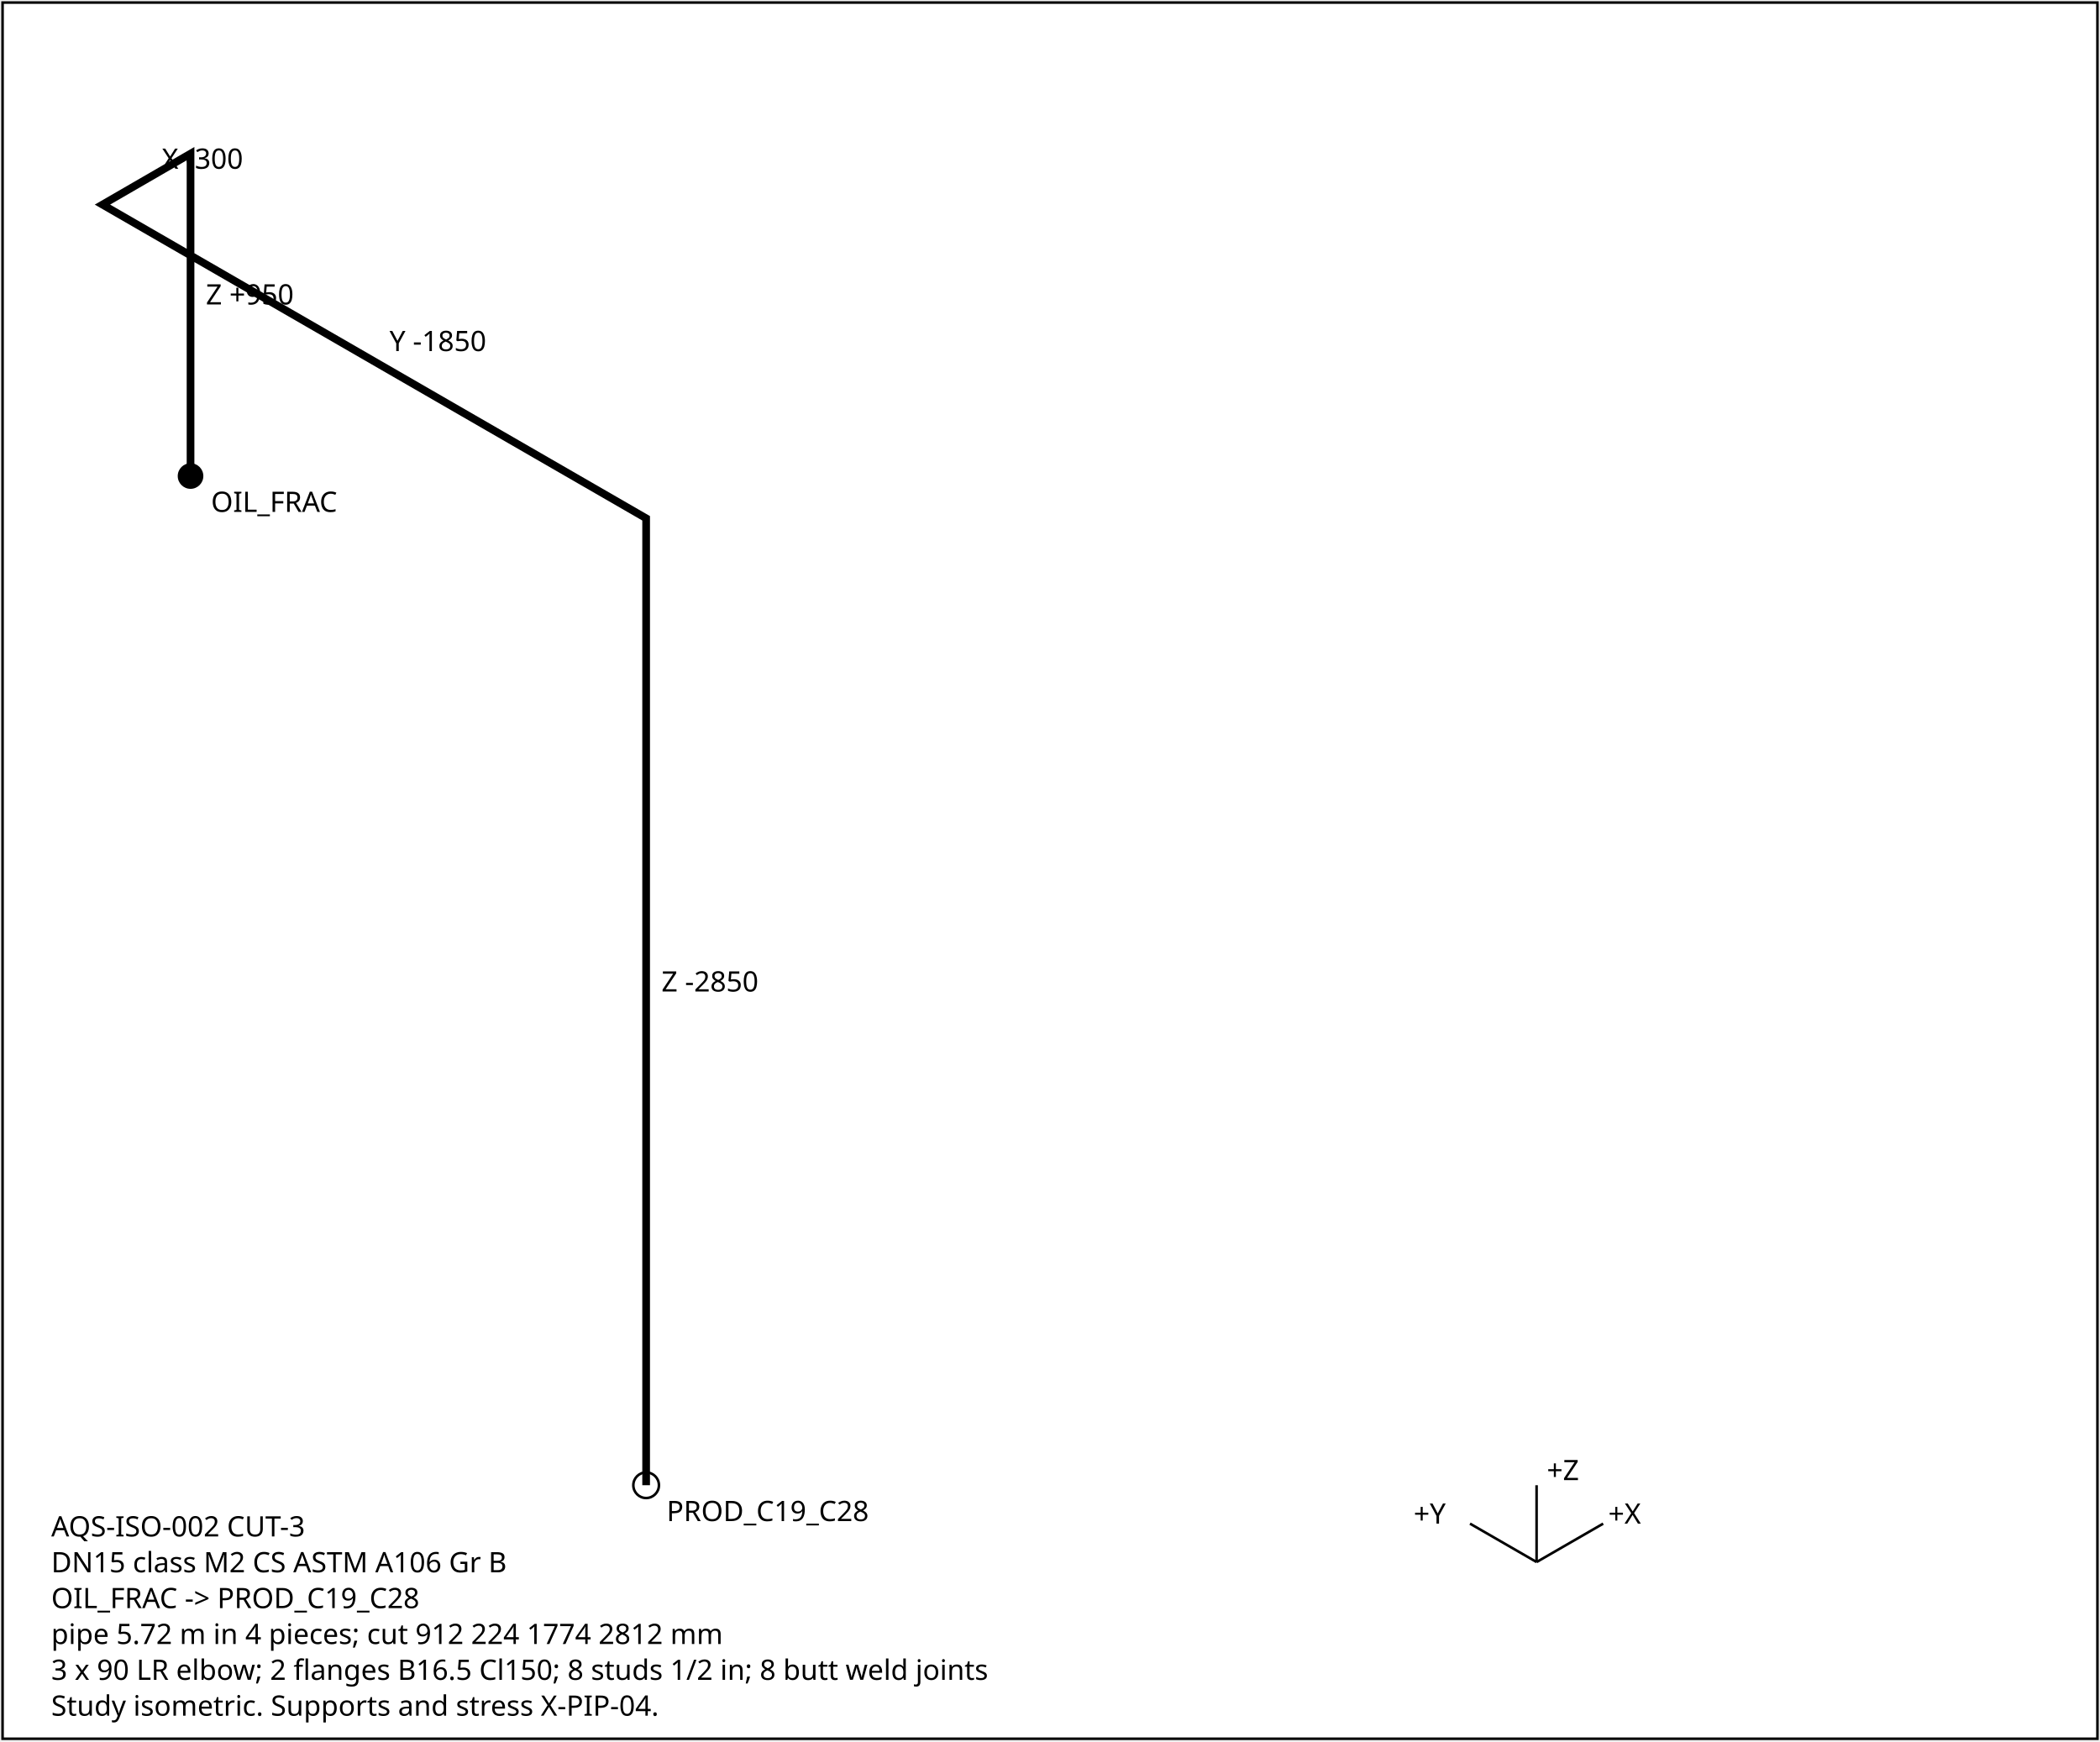
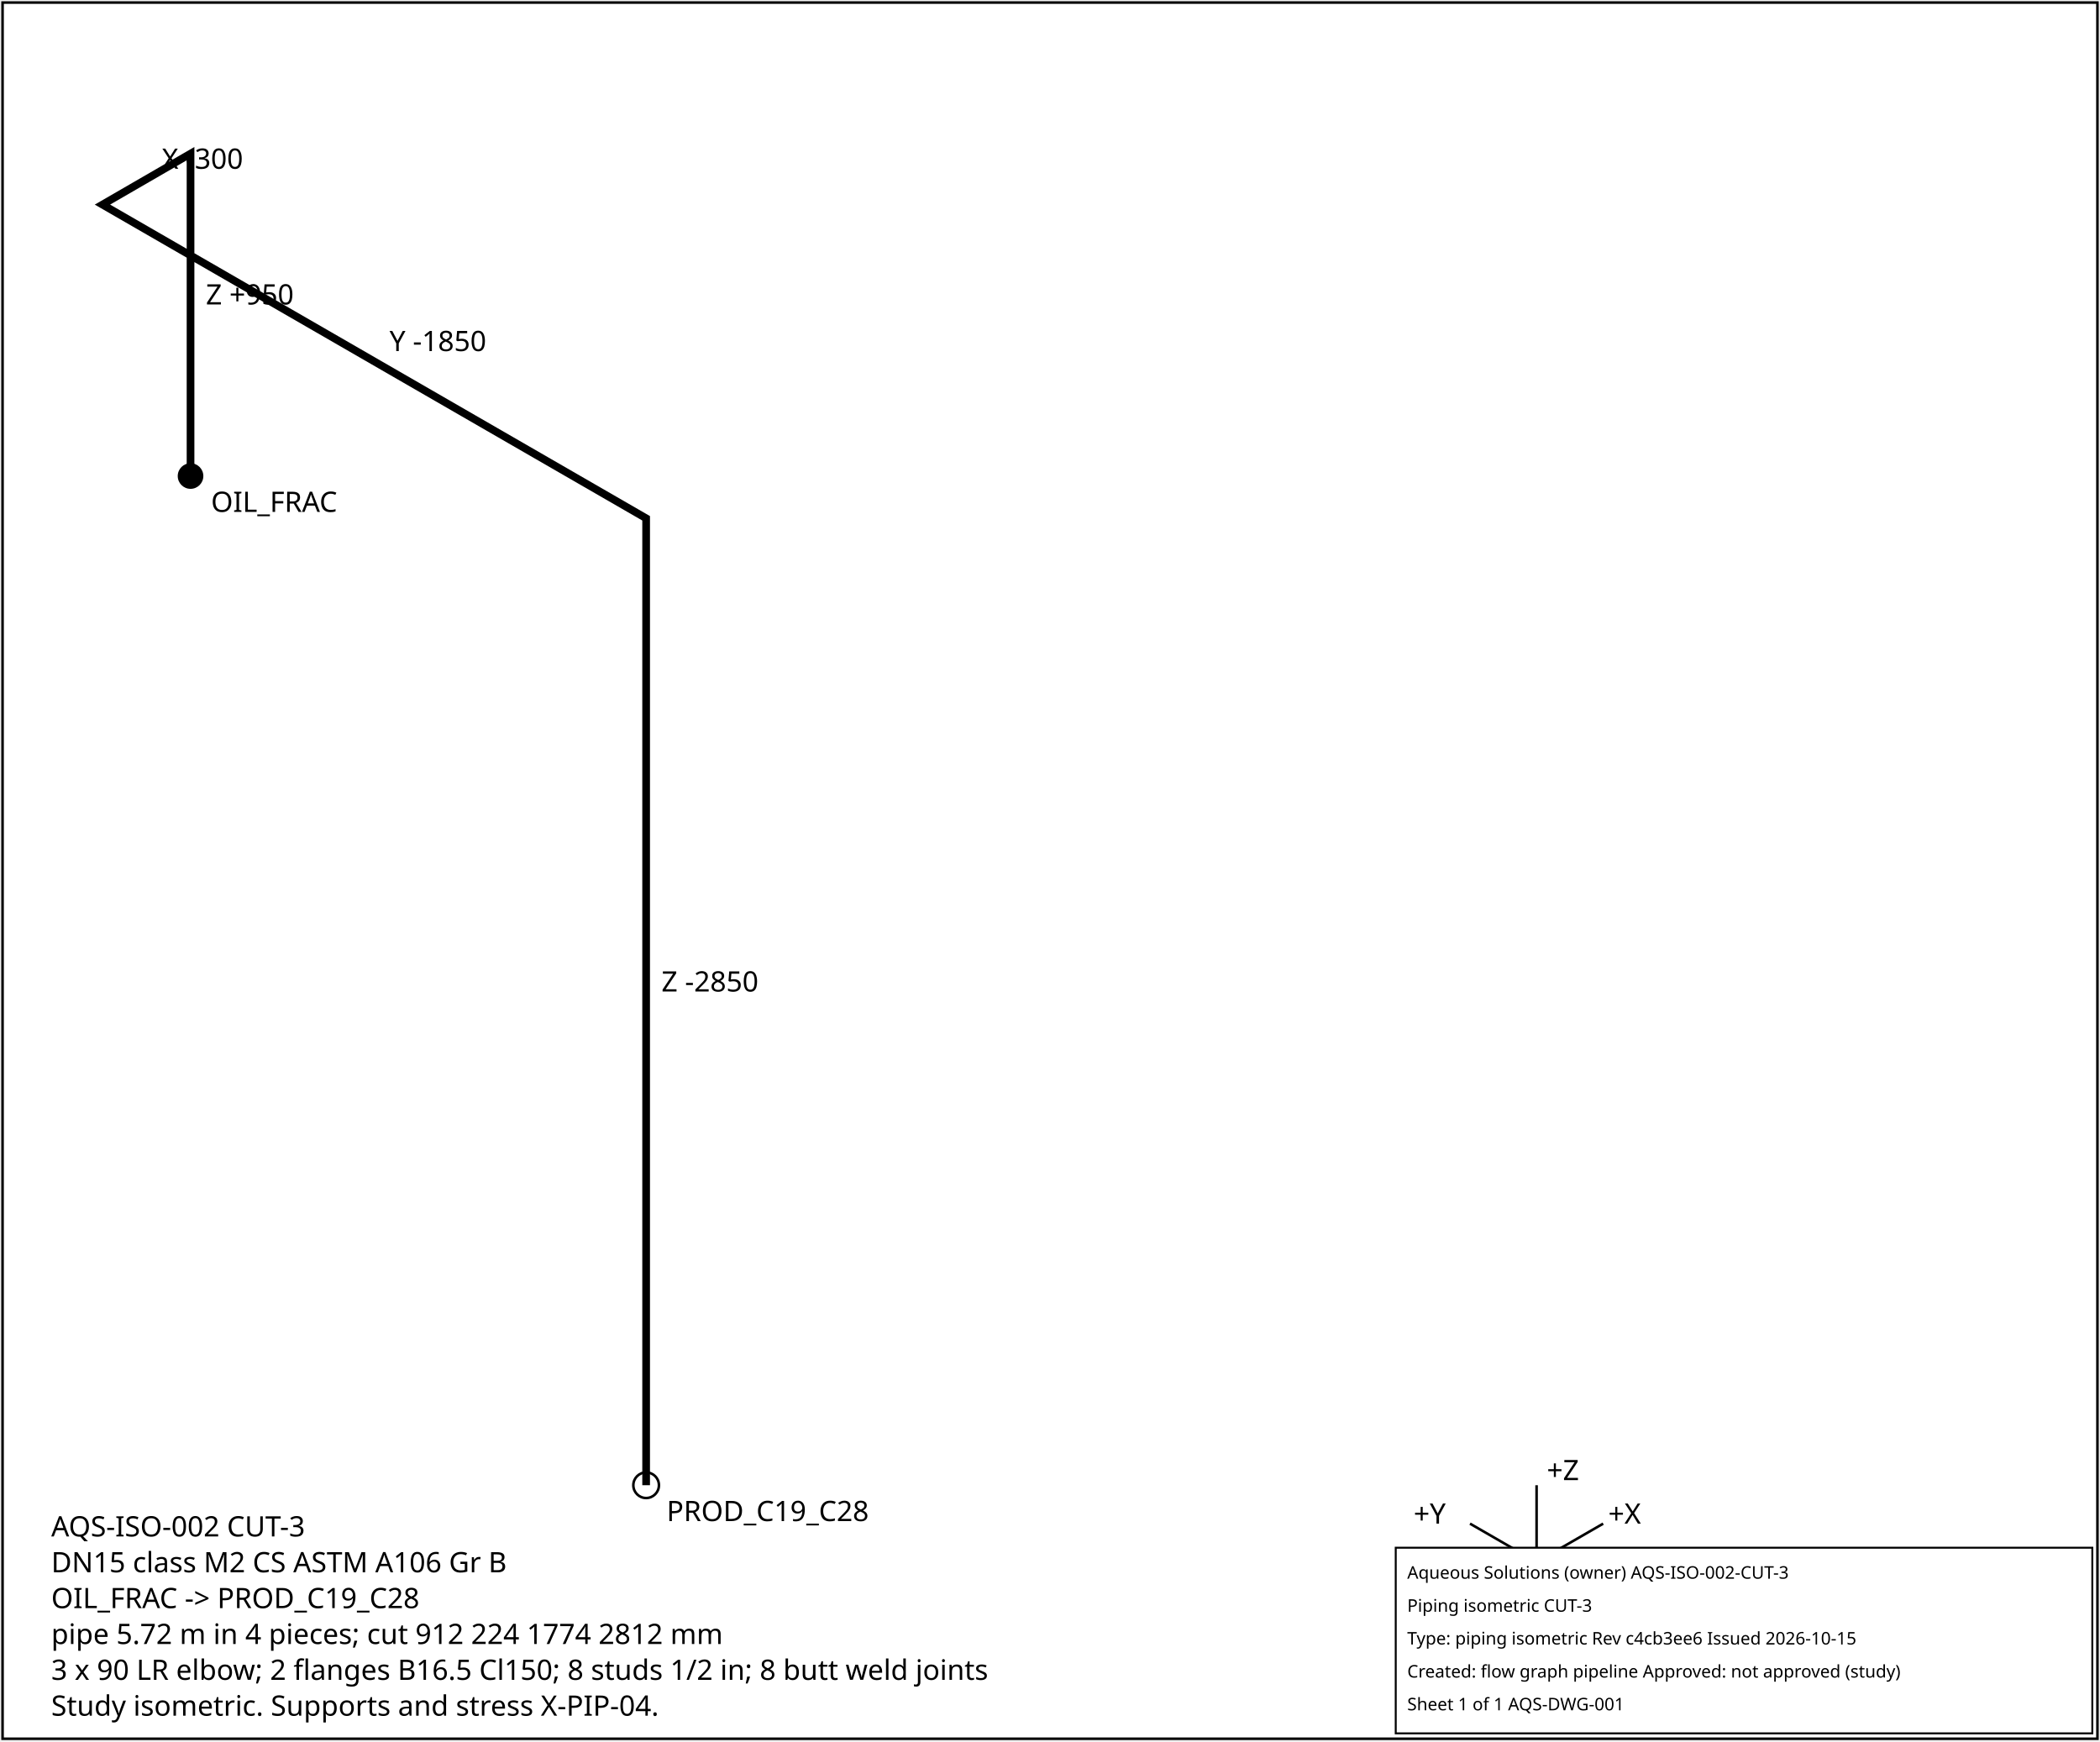
<svg xmlns="http://www.w3.org/2000/svg" width="820" height="680" font-family="sans-serif" font-size="11">
  <rect x="1" y="1" width="818" height="678" fill="white" stroke="black" />
  <polyline points="74.4,185.9 74.4,60.0 40.0,79.9 252.3,202.4 252.3,580.0" fill="none" stroke="black" stroke-width="3" />
  <text x="80.4" y="118.9">Z +950</text>
  <text x="63.2" y="65.9">X -300</text>
  <text x="152.1" y="137.1">Y -1850</text>
  <text x="258.3" y="387.2">Z -2850</text>
  <circle cx="74.4" cy="185.9" r="5" fill="black" />
  <text x="82.4" y="199.9">OIL_FRAC</text>
  <circle cx="252.3" cy="580.0" r="5" fill="none" stroke="black" />
  <text x="260.3" y="594.0">PROD_C19_C28</text>
  <g transform="translate(600,610)">
    <line x1="0" y1="0" x2="26" y2="-15" stroke="black" />
    <text x="28" y="-15">+X</text>
    <line x1="0" y1="0" x2="-26" y2="-15" stroke="black" />
    <text x="-48" y="-15">+Y</text>
    <line x1="0" y1="0" x2="0" y2="-30" stroke="black" />
    <text x="4" y="-32">+Z</text>
  </g>
  <text x="20" y="600">AQS-ISO-002  CUT-3</text>
  <text x="20" y="614">DN15  class M2  CS ASTM A106 Gr B</text>
  <text x="20" y="628">OIL_FRAC -&gt; PROD_C19_C28</text>
  <text x="20" y="642">pipe 5.72 m in 4 pieces; cut 912 224 1774 2812 mm</text>
  <text x="20" y="656">3 x 90 LR elbow; 2 flanges B16.5 Cl150; 8 studs 1/2 in; 8 butt weld joints</text>
  <text x="20" y="670">Study isometric. Supports and stress X-PIP-04.</text>
+   <g id="aqs-title-block">
+     <rect x="545.0" y="604.4" width="272.0" height="72.5" fill="white" stroke="black" stroke-width="0.76" />
+     <text x="549.5" y="616.5" font-family="sans-serif" font-size="6.8">Aqueous Solutions (owner)   AQS-ISO-002-CUT-3</text>
+     <text x="549.5" y="629.4" font-family="sans-serif" font-size="6.8">Piping isometric CUT-3</text>
+     <text x="549.5" y="642.2" font-family="sans-serif" font-size="6.8">Type: piping isometric   Rev c4cb3ee6   Issued 2026-10-15</text>
+     <text x="549.5" y="655.1" font-family="sans-serif" font-size="6.8">Created: flow graph pipeline   Approved: not approved (study)</text>
+     <text x="549.5" y="667.9" font-family="sans-serif" font-size="6.8">Sheet 1 of 1   AQS-DWG-001</text>
+   </g>
</svg>
